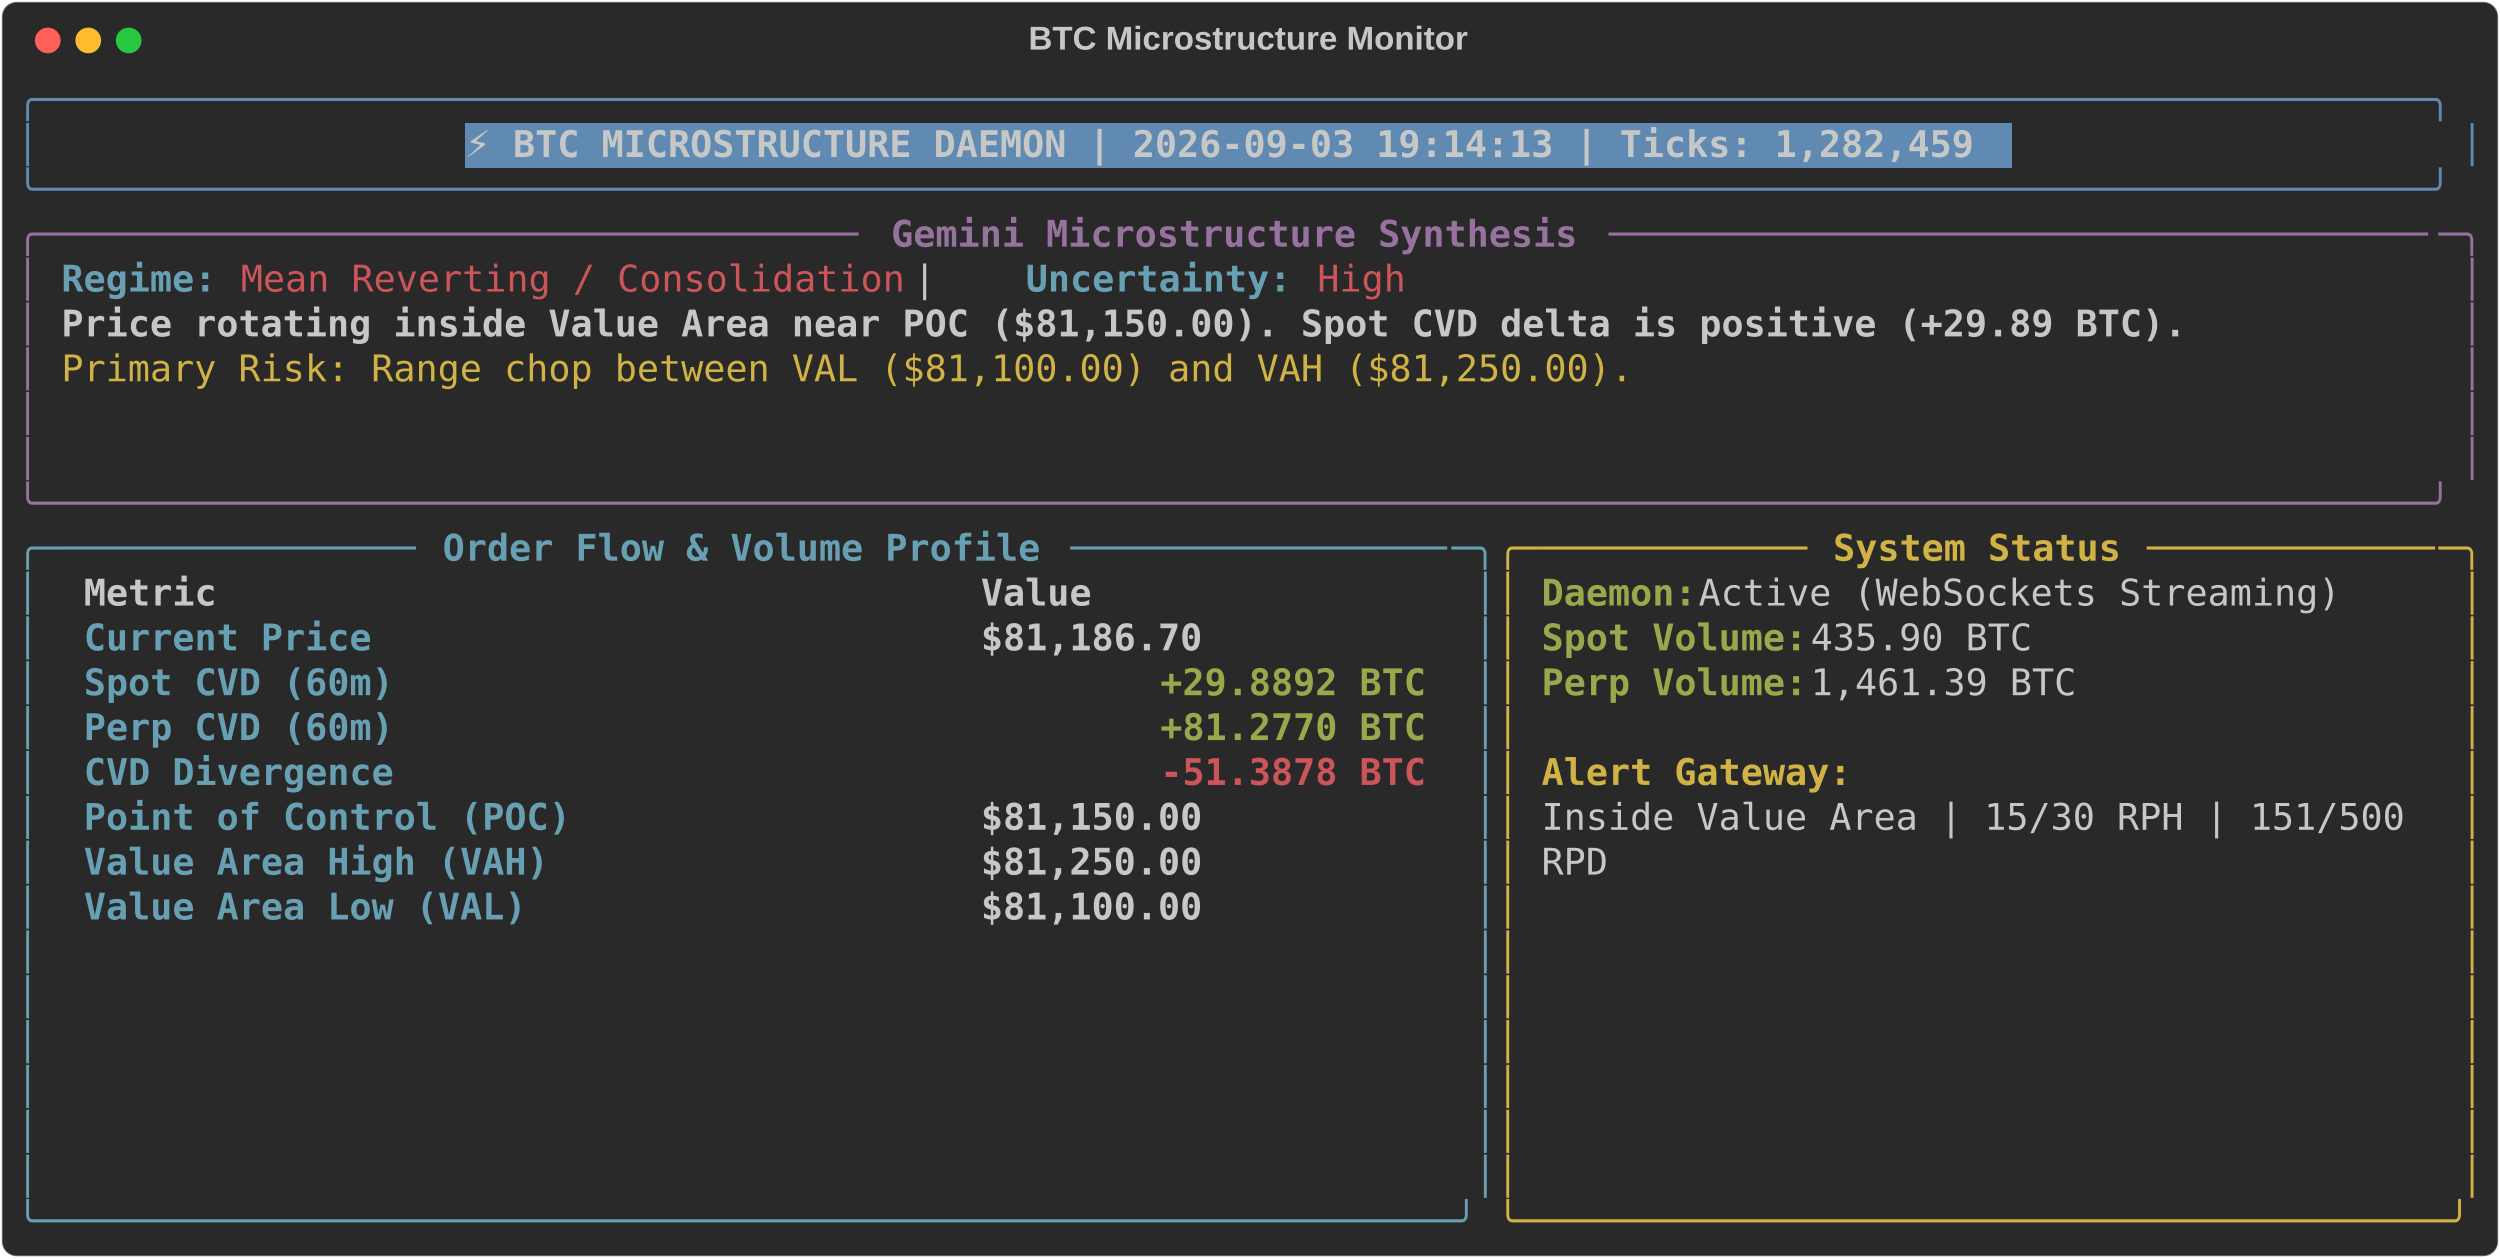
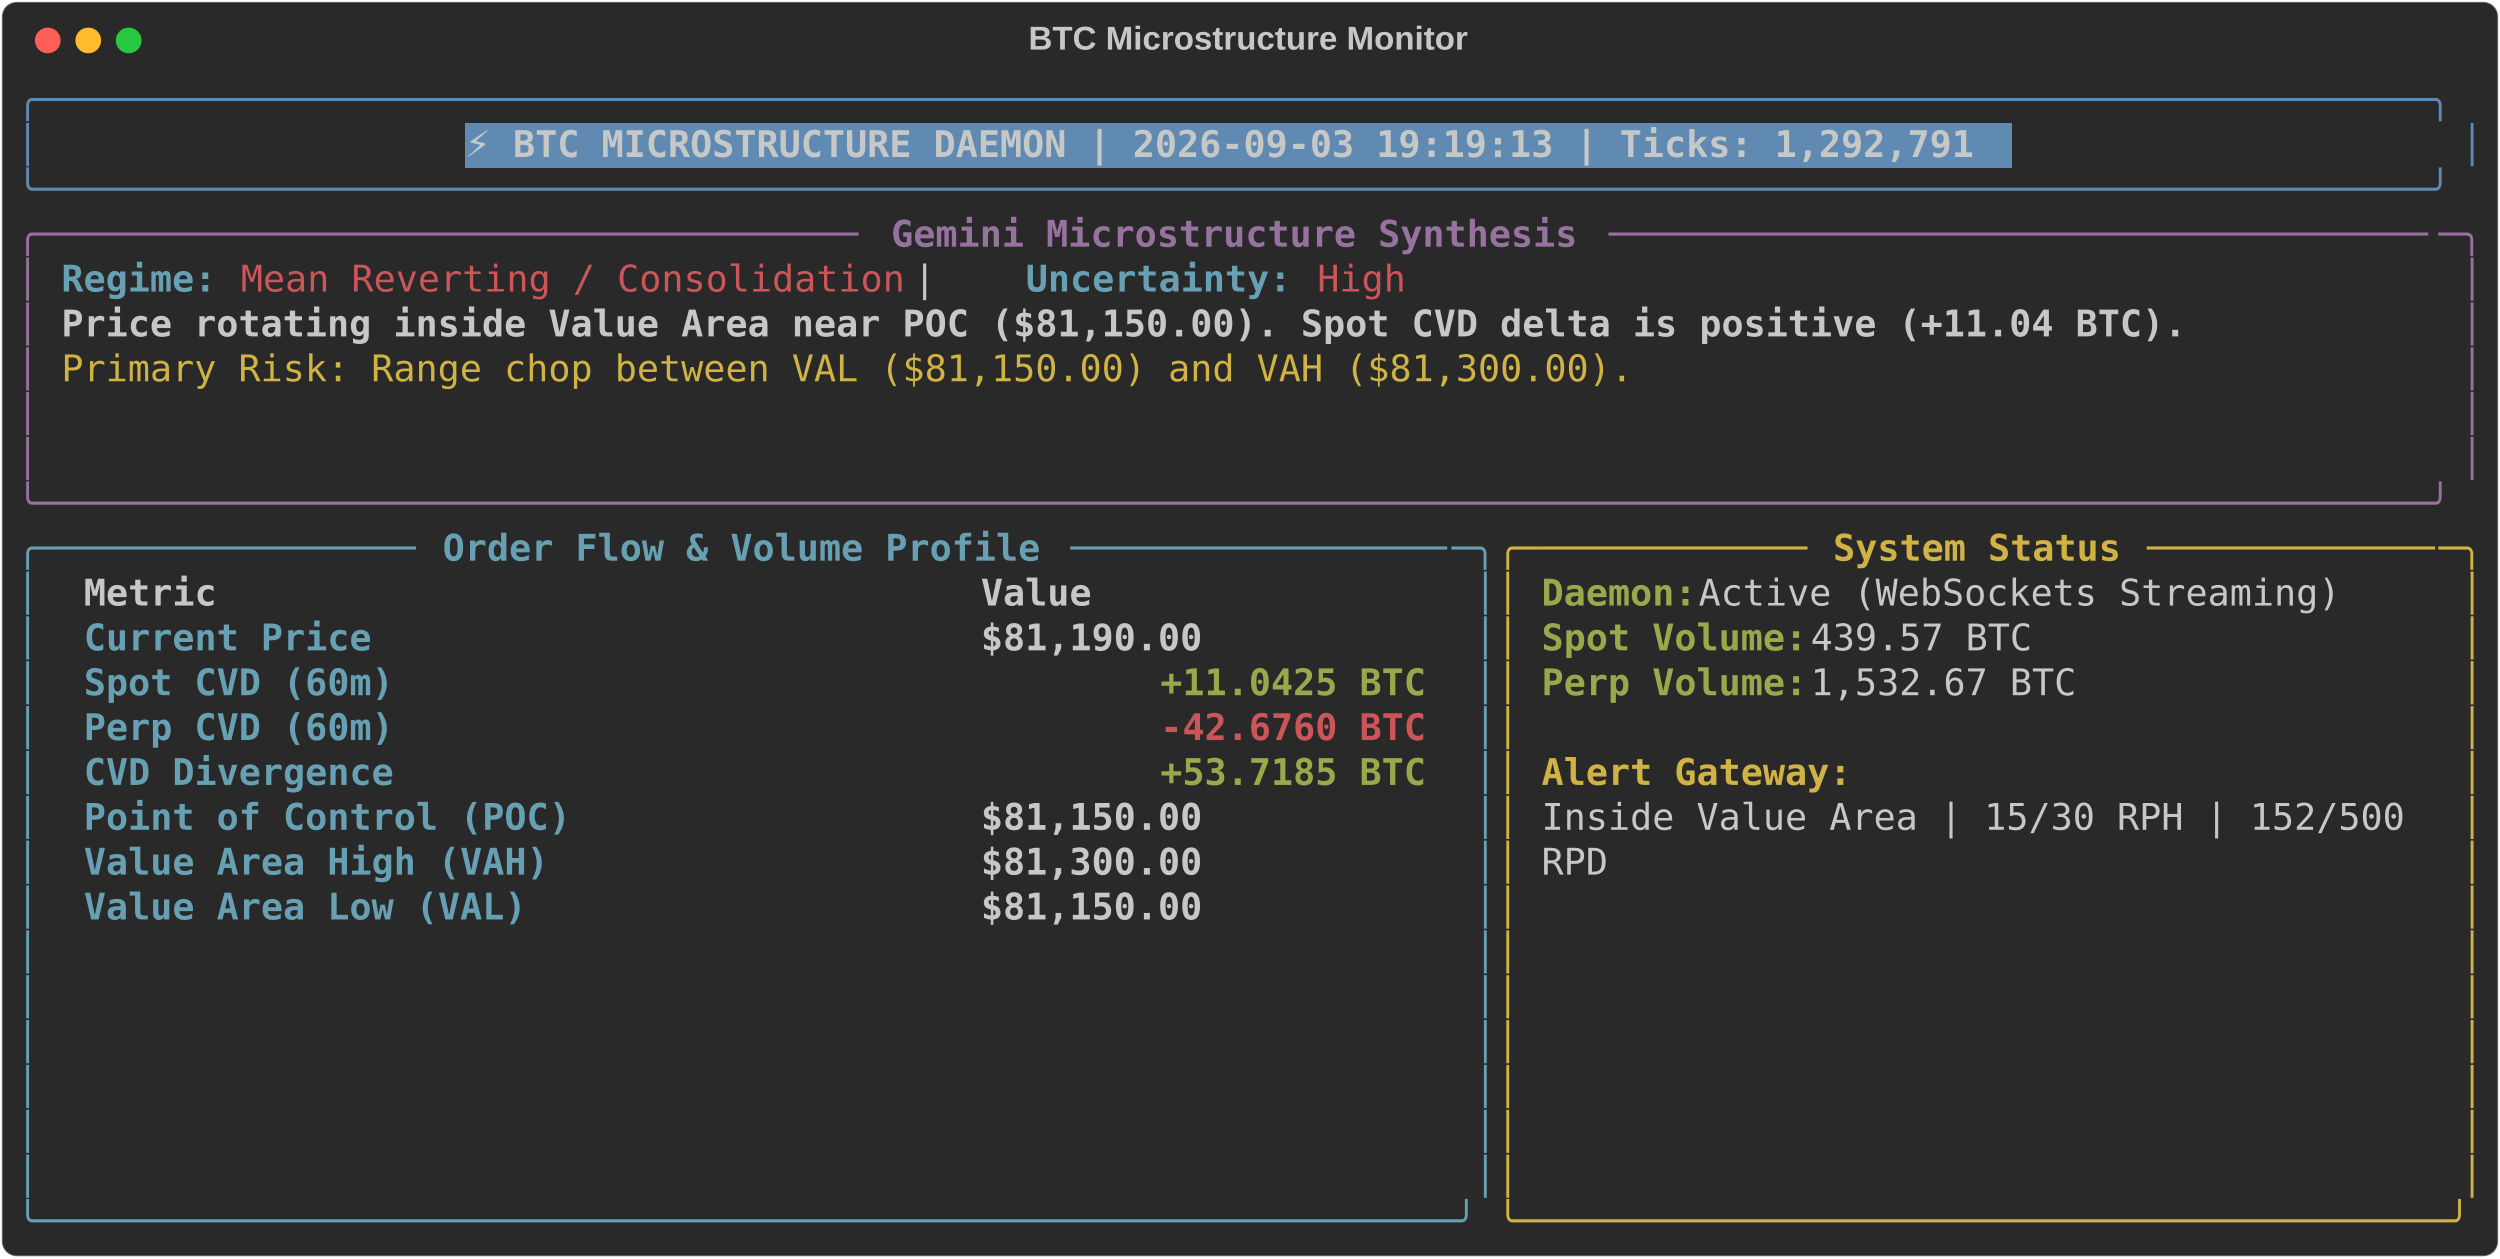
<svg xmlns="http://www.w3.org/2000/svg" class="rich-terminal" viewBox="0 0 1360 684.4">
  <style>

    @font-face {
        font-family: "Fira Code";
        src: local("FiraCode-Regular"),
                url("https://cdnjs.cloudflare.com/ajax/libs/firacode/6.2.0/woff2/FiraCode-Regular.woff2") format("woff2"),
                url("https://cdnjs.cloudflare.com/ajax/libs/firacode/6.2.0/woff/FiraCode-Regular.woff") format("woff");
        font-style: normal;
        font-weight: 400;
    }
    @font-face {
        font-family: "Fira Code";
        src: local("FiraCode-Bold"),
                url("https://cdnjs.cloudflare.com/ajax/libs/firacode/6.2.0/woff2/FiraCode-Bold.woff2") format("woff2"),
                url("https://cdnjs.cloudflare.com/ajax/libs/firacode/6.2.0/woff/FiraCode-Bold.woff") format("woff");
        font-style: bold;
        font-weight: 700;
    }

-     .terminal-2921614872-matrix {
+     .terminal-2616872425-matrix {
        font-family: Fira Code, monospace;
        font-size: 20px;
        line-height: 24.4px;
        font-variant-east-asian: full-width;
    }

-     .terminal-2921614872-title {
+     .terminal-2616872425-title {
        font-size: 18px;
        font-weight: bold;
        font-family: arial;
    }

-     .terminal-2921614872-r1 { fill: #608ab1 }
- .terminal-2921614872-r2 { fill: #c5c8c6 }
- .terminal-2921614872-r3 { fill: #c5c8c6;font-weight: bold }
- .terminal-2921614872-r4 { fill: #98729f }
- .terminal-2921614872-r5 { fill: #98729f;font-weight: bold }
- .terminal-2921614872-r6 { fill: #68a0b3;font-weight: bold }
- .terminal-2921614872-r7 { fill: #cc555a }
- .terminal-2921614872-r8 { fill: #d0b344 }
- .terminal-2921614872-r9 { fill: #68a0b3 }
- .terminal-2921614872-r10 { fill: #d0b344;font-weight: bold }
- .terminal-2921614872-r11 { fill: #98a84b;font-weight: bold }
- .terminal-2921614872-r12 { fill: #cc555a;font-weight: bold }
+     .terminal-2616872425-r1 { fill: #608ab1 }
+ .terminal-2616872425-r2 { fill: #c5c8c6 }
+ .terminal-2616872425-r3 { fill: #c5c8c6;font-weight: bold }
+ .terminal-2616872425-r4 { fill: #98729f }
+ .terminal-2616872425-r5 { fill: #98729f;font-weight: bold }
+ .terminal-2616872425-r6 { fill: #68a0b3;font-weight: bold }
+ .terminal-2616872425-r7 { fill: #cc555a }
+ .terminal-2616872425-r8 { fill: #d0b344 }
+ .terminal-2616872425-r9 { fill: #68a0b3 }
+ .terminal-2616872425-r10 { fill: #d0b344;font-weight: bold }
+ .terminal-2616872425-r11 { fill: #98a84b;font-weight: bold }
+ .terminal-2616872425-r12 { fill: #cc555a;font-weight: bold }
    </style>
  <defs>
-     <clipPath id="terminal-2921614872-clip-terminal">
+     <clipPath id="terminal-2616872425-clip-terminal">
      <rect x="0" y="0" width="1341.0" height="633.4" />
    </clipPath>
-     <clipPath id="terminal-2921614872-line-0">
+     <clipPath id="terminal-2616872425-line-0">
      <rect x="0" y="1.5" width="1342" height="24.65" />
    </clipPath>
-     <clipPath id="terminal-2921614872-line-1">
+     <clipPath id="terminal-2616872425-line-1">
      <rect x="0" y="25.9" width="1342" height="24.65" />
    </clipPath>
-     <clipPath id="terminal-2921614872-line-2">
+     <clipPath id="terminal-2616872425-line-2">
      <rect x="0" y="50.3" width="1342" height="24.65" />
    </clipPath>
-     <clipPath id="terminal-2921614872-line-3">
+     <clipPath id="terminal-2616872425-line-3">
      <rect x="0" y="74.7" width="1342" height="24.65" />
    </clipPath>
-     <clipPath id="terminal-2921614872-line-4">
+     <clipPath id="terminal-2616872425-line-4">
      <rect x="0" y="99.1" width="1342" height="24.65" />
    </clipPath>
-     <clipPath id="terminal-2921614872-line-5">
+     <clipPath id="terminal-2616872425-line-5">
      <rect x="0" y="123.5" width="1342" height="24.65" />
    </clipPath>
-     <clipPath id="terminal-2921614872-line-6">
+     <clipPath id="terminal-2616872425-line-6">
      <rect x="0" y="147.9" width="1342" height="24.65" />
    </clipPath>
-     <clipPath id="terminal-2921614872-line-7">
+     <clipPath id="terminal-2616872425-line-7">
      <rect x="0" y="172.3" width="1342" height="24.65" />
    </clipPath>
-     <clipPath id="terminal-2921614872-line-8">
+     <clipPath id="terminal-2616872425-line-8">
      <rect x="0" y="196.7" width="1342" height="24.65" />
    </clipPath>
-     <clipPath id="terminal-2921614872-line-9">
+     <clipPath id="terminal-2616872425-line-9">
      <rect x="0" y="221.1" width="1342" height="24.65" />
    </clipPath>
-     <clipPath id="terminal-2921614872-line-10">
+     <clipPath id="terminal-2616872425-line-10">
      <rect x="0" y="245.5" width="1342" height="24.65" />
    </clipPath>
-     <clipPath id="terminal-2921614872-line-11">
+     <clipPath id="terminal-2616872425-line-11">
      <rect x="0" y="269.9" width="1342" height="24.65" />
    </clipPath>
-     <clipPath id="terminal-2921614872-line-12">
+     <clipPath id="terminal-2616872425-line-12">
      <rect x="0" y="294.3" width="1342" height="24.65" />
    </clipPath>
-     <clipPath id="terminal-2921614872-line-13">
+     <clipPath id="terminal-2616872425-line-13">
      <rect x="0" y="318.7" width="1342" height="24.65" />
    </clipPath>
-     <clipPath id="terminal-2921614872-line-14">
+     <clipPath id="terminal-2616872425-line-14">
      <rect x="0" y="343.1" width="1342" height="24.65" />
    </clipPath>
-     <clipPath id="terminal-2921614872-line-15">
+     <clipPath id="terminal-2616872425-line-15">
      <rect x="0" y="367.5" width="1342" height="24.65" />
    </clipPath>
-     <clipPath id="terminal-2921614872-line-16">
+     <clipPath id="terminal-2616872425-line-16">
      <rect x="0" y="391.9" width="1342" height="24.65" />
    </clipPath>
-     <clipPath id="terminal-2921614872-line-17">
+     <clipPath id="terminal-2616872425-line-17">
      <rect x="0" y="416.3" width="1342" height="24.65" />
    </clipPath>
-     <clipPath id="terminal-2921614872-line-18">
+     <clipPath id="terminal-2616872425-line-18">
      <rect x="0" y="440.7" width="1342" height="24.65" />
    </clipPath>
-     <clipPath id="terminal-2921614872-line-19">
+     <clipPath id="terminal-2616872425-line-19">
      <rect x="0" y="465.1" width="1342" height="24.65" />
    </clipPath>
-     <clipPath id="terminal-2921614872-line-20">
+     <clipPath id="terminal-2616872425-line-20">
      <rect x="0" y="489.5" width="1342" height="24.65" />
    </clipPath>
-     <clipPath id="terminal-2921614872-line-21">
+     <clipPath id="terminal-2616872425-line-21">
      <rect x="0" y="513.9" width="1342" height="24.65" />
    </clipPath>
-     <clipPath id="terminal-2921614872-line-22">
+     <clipPath id="terminal-2616872425-line-22">
      <rect x="0" y="538.3" width="1342" height="24.65" />
    </clipPath>
-     <clipPath id="terminal-2921614872-line-23">
+     <clipPath id="terminal-2616872425-line-23">
      <rect x="0" y="562.7" width="1342" height="24.65" />
    </clipPath>
-     <clipPath id="terminal-2921614872-line-24">
+     <clipPath id="terminal-2616872425-line-24">
      <rect x="0" y="587.1" width="1342" height="24.65" />
    </clipPath>
  </defs>
  <rect fill="#292929" stroke="rgba(255,255,255,0.35)" stroke-width="1" x="1" y="1" width="1358" height="682.4" rx="8" />
-   <text class="terminal-2921614872-title" fill="#c5c8c6" text-anchor="middle" x="679" y="27">BTC Microstructure Monitor</text>
+   <text class="terminal-2616872425-title" fill="#c5c8c6" text-anchor="middle" x="679" y="27">BTC Microstructure Monitor</text>
  <g transform="translate(26,22)">
    <circle cx="0" cy="0" r="7" fill="#ff5f57" />
    <circle cx="22" cy="0" r="7" fill="#febc2e" />
    <circle cx="44" cy="0" r="7" fill="#28c840" />
  </g>
-   <g transform="translate(9, 41)" clip-path="url(#terminal-2921614872-clip-terminal)">
+   <g transform="translate(9, 41)" clip-path="url(#terminal-2616872425-clip-terminal)">
    <rect fill="#608ab1" x="244" y="25.9" width="841.8" height="24.65" shape-rendering="crispEdges" />
-     <g class="terminal-2921614872-matrix">
-       <text class="terminal-2921614872-r1" x="0" y="20" textLength="1342" clip-path="url(#terminal-2921614872-line-0)">╭────────────────────────────────────────────────────────────────────────────────────────────────────────────╮</text>
-       <text class="terminal-2921614872-r2" x="1342" y="20" textLength="12.2" clip-path="url(#terminal-2921614872-line-0)">
- </text>
-       <text class="terminal-2921614872-r1" x="0" y="44.4" textLength="12.2" clip-path="url(#terminal-2921614872-line-1)">│</text>
-       <text class="terminal-2921614872-r3" x="244" y="44.4" textLength="829.6" clip-path="url(#terminal-2921614872-line-1)">⚡ BTC MICROSTRUCTURE DAEMON | 2026-09-03 19:14:13 | Ticks: 1,282,459</text>
-       <text class="terminal-2921614872-r1" x="1329.8" y="44.4" textLength="12.2" clip-path="url(#terminal-2921614872-line-1)">│</text>
-       <text class="terminal-2921614872-r2" x="1342" y="44.4" textLength="12.2" clip-path="url(#terminal-2921614872-line-1)">
- </text>
-       <text class="terminal-2921614872-r1" x="0" y="68.8" textLength="1342" clip-path="url(#terminal-2921614872-line-2)">╰────────────────────────────────────────────────────────────────────────────────────────────────────────────╯</text>
-       <text class="terminal-2921614872-r2" x="1342" y="68.8" textLength="12.2" clip-path="url(#terminal-2921614872-line-2)">
- </text>
-       <text class="terminal-2921614872-r4" x="0" y="93.2" textLength="24.4" clip-path="url(#terminal-2921614872-line-3)">╭─</text>
-       <text class="terminal-2921614872-r4" x="24.4" y="93.2" textLength="439.2" clip-path="url(#terminal-2921614872-line-3)">────────────────────────────────────</text>
-       <text class="terminal-2921614872-r5" x="475.8" y="93.2" textLength="378.2" clip-path="url(#terminal-2921614872-line-3)">Gemini Microstructure Synthesis</text>
-       <text class="terminal-2921614872-r4" x="866.2" y="93.2" textLength="451.4" clip-path="url(#terminal-2921614872-line-3)">─────────────────────────────────────</text>
-       <text class="terminal-2921614872-r4" x="1317.6" y="93.2" textLength="24.4" clip-path="url(#terminal-2921614872-line-3)">─╮</text>
-       <text class="terminal-2921614872-r2" x="1342" y="93.2" textLength="12.2" clip-path="url(#terminal-2921614872-line-3)">
- </text>
-       <text class="terminal-2921614872-r4" x="0" y="117.6" textLength="12.2" clip-path="url(#terminal-2921614872-line-4)">│</text>
-       <text class="terminal-2921614872-r6" x="24.4" y="117.6" textLength="85.4" clip-path="url(#terminal-2921614872-line-4)">Regime:</text>
-       <text class="terminal-2921614872-r7" x="122" y="117.6" textLength="366" clip-path="url(#terminal-2921614872-line-4)">Mean Reverting / Consolidation</text>
-       <text class="terminal-2921614872-r2" x="488" y="117.6" textLength="61" clip-path="url(#terminal-2921614872-line-4)">  |  </text>
-       <text class="terminal-2921614872-r6" x="549" y="117.6" textLength="146.4" clip-path="url(#terminal-2921614872-line-4)">Uncertainty:</text>
-       <text class="terminal-2921614872-r7" x="707.6" y="117.6" textLength="48.8" clip-path="url(#terminal-2921614872-line-4)">High</text>
-       <text class="terminal-2921614872-r4" x="1329.8" y="117.6" textLength="12.2" clip-path="url(#terminal-2921614872-line-4)">│</text>
-       <text class="terminal-2921614872-r2" x="1342" y="117.6" textLength="12.2" clip-path="url(#terminal-2921614872-line-4)">
- </text>
-       <text class="terminal-2921614872-r4" x="0" y="142" textLength="12.2" clip-path="url(#terminal-2921614872-line-5)">│</text>
-       <text class="terminal-2921614872-r3" x="24.4" y="142" textLength="1171.2" clip-path="url(#terminal-2921614872-line-5)">Price rotating inside Value Area near POC ($81,150.00). Spot CVD delta is positive (+29.89 BTC).</text>
-       <text class="terminal-2921614872-r4" x="1329.8" y="142" textLength="12.2" clip-path="url(#terminal-2921614872-line-5)">│</text>
-       <text class="terminal-2921614872-r2" x="1342" y="142" textLength="12.2" clip-path="url(#terminal-2921614872-line-5)">
- </text>
-       <text class="terminal-2921614872-r4" x="0" y="166.4" textLength="12.2" clip-path="url(#terminal-2921614872-line-6)">│</text>
-       <text class="terminal-2921614872-r8" x="24.4" y="166.4" textLength="866.2" clip-path="url(#terminal-2921614872-line-6)">Primary Risk: Range chop between VAL ($81,100.00) and VAH ($81,250.00).</text>
-       <text class="terminal-2921614872-r4" x="1329.8" y="166.4" textLength="12.2" clip-path="url(#terminal-2921614872-line-6)">│</text>
-       <text class="terminal-2921614872-r2" x="1342" y="166.4" textLength="12.2" clip-path="url(#terminal-2921614872-line-6)">
- </text>
-       <text class="terminal-2921614872-r4" x="0" y="190.8" textLength="12.2" clip-path="url(#terminal-2921614872-line-7)">│</text>
-       <text class="terminal-2921614872-r4" x="1329.8" y="190.8" textLength="12.2" clip-path="url(#terminal-2921614872-line-7)">│</text>
-       <text class="terminal-2921614872-r2" x="1342" y="190.8" textLength="12.2" clip-path="url(#terminal-2921614872-line-7)">
- </text>
-       <text class="terminal-2921614872-r4" x="0" y="215.2" textLength="12.2" clip-path="url(#terminal-2921614872-line-8)">│</text>
-       <text class="terminal-2921614872-r4" x="1329.8" y="215.2" textLength="12.2" clip-path="url(#terminal-2921614872-line-8)">│</text>
-       <text class="terminal-2921614872-r2" x="1342" y="215.2" textLength="12.2" clip-path="url(#terminal-2921614872-line-8)">
- </text>
-       <text class="terminal-2921614872-r4" x="0" y="239.6" textLength="1342" clip-path="url(#terminal-2921614872-line-9)">╰────────────────────────────────────────────────────────────────────────────────────────────────────────────╯</text>
-       <text class="terminal-2921614872-r2" x="1342" y="239.6" textLength="12.2" clip-path="url(#terminal-2921614872-line-9)">
- </text>
-       <text class="terminal-2921614872-r9" x="0" y="264" textLength="24.4" clip-path="url(#terminal-2921614872-line-10)">╭─</text>
-       <text class="terminal-2921614872-r9" x="24.4" y="264" textLength="195.2" clip-path="url(#terminal-2921614872-line-10)">────────────────</text>
-       <text class="terminal-2921614872-r6" x="231.8" y="264" textLength="329.4" clip-path="url(#terminal-2921614872-line-10)">Order Flow &amp; Volume Profile</text>
-       <text class="terminal-2921614872-r9" x="573.4" y="264" textLength="207.4" clip-path="url(#terminal-2921614872-line-10)">─────────────────</text>
-       <text class="terminal-2921614872-r9" x="780.8" y="264" textLength="24.4" clip-path="url(#terminal-2921614872-line-10)">─╮</text>
-       <text class="terminal-2921614872-r8" x="805.2" y="264" textLength="24.4" clip-path="url(#terminal-2921614872-line-10)">╭─</text>
-       <text class="terminal-2921614872-r8" x="829.6" y="264" textLength="146.4" clip-path="url(#terminal-2921614872-line-10)">────────────</text>
-       <text class="terminal-2921614872-r10" x="988.2" y="264" textLength="158.6" clip-path="url(#terminal-2921614872-line-10)">System Status</text>
-       <text class="terminal-2921614872-r8" x="1159" y="264" textLength="158.6" clip-path="url(#terminal-2921614872-line-10)">─────────────</text>
-       <text class="terminal-2921614872-r8" x="1317.6" y="264" textLength="24.4" clip-path="url(#terminal-2921614872-line-10)">─╮</text>
-       <text class="terminal-2921614872-r2" x="1342" y="264" textLength="12.2" clip-path="url(#terminal-2921614872-line-10)">
- </text>
-       <text class="terminal-2921614872-r9" x="0" y="288.4" textLength="12.2" clip-path="url(#terminal-2921614872-line-11)">│</text>
-       <text class="terminal-2921614872-r3" x="36.6" y="288.4" textLength="463.6" clip-path="url(#terminal-2921614872-line-11)">Metric                                </text>
-       <text class="terminal-2921614872-r3" x="524.6" y="288.4" textLength="244" clip-path="url(#terminal-2921614872-line-11)">               Value</text>
-       <text class="terminal-2921614872-r9" x="793" y="288.4" textLength="12.2" clip-path="url(#terminal-2921614872-line-11)">│</text>
-       <text class="terminal-2921614872-r8" x="805.2" y="288.4" textLength="12.2" clip-path="url(#terminal-2921614872-line-11)">│</text>
-       <text class="terminal-2921614872-r11" x="829.6" y="288.4" textLength="85.4" clip-path="url(#terminal-2921614872-line-11)">Daemon:</text>
-       <text class="terminal-2921614872-r2" x="915" y="288.4" textLength="366" clip-path="url(#terminal-2921614872-line-11)"> Active (WebSockets Streaming)</text>
-       <text class="terminal-2921614872-r8" x="1329.8" y="288.4" textLength="12.2" clip-path="url(#terminal-2921614872-line-11)">│</text>
-       <text class="terminal-2921614872-r2" x="1342" y="288.4" textLength="12.2" clip-path="url(#terminal-2921614872-line-11)">
- </text>
-       <text class="terminal-2921614872-r9" x="0" y="312.8" textLength="12.2" clip-path="url(#terminal-2921614872-line-12)">│</text>
-       <text class="terminal-2921614872-r6" x="36.6" y="312.8" textLength="463.6" clip-path="url(#terminal-2921614872-line-12)">Current Price                         </text>
-       <text class="terminal-2921614872-r3" x="524.6" y="312.8" textLength="244" clip-path="url(#terminal-2921614872-line-12)">          $81,186.70</text>
-       <text class="terminal-2921614872-r9" x="793" y="312.8" textLength="12.2" clip-path="url(#terminal-2921614872-line-12)">│</text>
-       <text class="terminal-2921614872-r8" x="805.2" y="312.8" textLength="12.2" clip-path="url(#terminal-2921614872-line-12)">│</text>
-       <text class="terminal-2921614872-r11" x="829.6" y="312.8" textLength="146.4" clip-path="url(#terminal-2921614872-line-12)">Spot Volume:</text>
-       <text class="terminal-2921614872-r2" x="976" y="312.8" textLength="134.2" clip-path="url(#terminal-2921614872-line-12)"> 435.90 BTC</text>
-       <text class="terminal-2921614872-r8" x="1329.8" y="312.8" textLength="12.2" clip-path="url(#terminal-2921614872-line-12)">│</text>
-       <text class="terminal-2921614872-r2" x="1342" y="312.8" textLength="12.2" clip-path="url(#terminal-2921614872-line-12)">
- </text>
-       <text class="terminal-2921614872-r9" x="0" y="337.2" textLength="12.2" clip-path="url(#terminal-2921614872-line-13)">│</text>
-       <text class="terminal-2921614872-r6" x="36.6" y="337.2" textLength="463.6" clip-path="url(#terminal-2921614872-line-13)">Spot CVD (60m)                        </text>
-       <text class="terminal-2921614872-r11" x="622.2" y="337.2" textLength="146.4" clip-path="url(#terminal-2921614872-line-13)">+29.8892 BTC</text>
-       <text class="terminal-2921614872-r9" x="793" y="337.2" textLength="12.2" clip-path="url(#terminal-2921614872-line-13)">│</text>
-       <text class="terminal-2921614872-r8" x="805.2" y="337.2" textLength="12.2" clip-path="url(#terminal-2921614872-line-13)">│</text>
-       <text class="terminal-2921614872-r11" x="829.6" y="337.2" textLength="146.4" clip-path="url(#terminal-2921614872-line-13)">Perp Volume:</text>
-       <text class="terminal-2921614872-r2" x="976" y="337.2" textLength="158.6" clip-path="url(#terminal-2921614872-line-13)"> 1,461.39 BTC</text>
-       <text class="terminal-2921614872-r8" x="1329.8" y="337.2" textLength="12.2" clip-path="url(#terminal-2921614872-line-13)">│</text>
-       <text class="terminal-2921614872-r2" x="1342" y="337.2" textLength="12.2" clip-path="url(#terminal-2921614872-line-13)">
- </text>
-       <text class="terminal-2921614872-r9" x="0" y="361.6" textLength="12.2" clip-path="url(#terminal-2921614872-line-14)">│</text>
-       <text class="terminal-2921614872-r6" x="36.6" y="361.6" textLength="463.6" clip-path="url(#terminal-2921614872-line-14)">Perp CVD (60m)                        </text>
-       <text class="terminal-2921614872-r11" x="622.2" y="361.6" textLength="146.4" clip-path="url(#terminal-2921614872-line-14)">+81.2770 BTC</text>
-       <text class="terminal-2921614872-r9" x="793" y="361.6" textLength="12.2" clip-path="url(#terminal-2921614872-line-14)">│</text>
-       <text class="terminal-2921614872-r8" x="805.2" y="361.6" textLength="12.2" clip-path="url(#terminal-2921614872-line-14)">│</text>
-       <text class="terminal-2921614872-r8" x="1329.8" y="361.6" textLength="12.2" clip-path="url(#terminal-2921614872-line-14)">│</text>
-       <text class="terminal-2921614872-r2" x="1342" y="361.6" textLength="12.2" clip-path="url(#terminal-2921614872-line-14)">
- </text>
-       <text class="terminal-2921614872-r9" x="0" y="386" textLength="12.2" clip-path="url(#terminal-2921614872-line-15)">│</text>
-       <text class="terminal-2921614872-r6" x="36.6" y="386" textLength="463.6" clip-path="url(#terminal-2921614872-line-15)">CVD Divergence                        </text>
-       <text class="terminal-2921614872-r12" x="622.2" y="386" textLength="146.4" clip-path="url(#terminal-2921614872-line-15)">-51.3878 BTC</text>
-       <text class="terminal-2921614872-r9" x="793" y="386" textLength="12.2" clip-path="url(#terminal-2921614872-line-15)">│</text>
-       <text class="terminal-2921614872-r8" x="805.2" y="386" textLength="12.2" clip-path="url(#terminal-2921614872-line-15)">│</text>
-       <text class="terminal-2921614872-r10" x="829.6" y="386" textLength="170.8" clip-path="url(#terminal-2921614872-line-15)">Alert Gateway:</text>
-       <text class="terminal-2921614872-r8" x="1329.8" y="386" textLength="12.2" clip-path="url(#terminal-2921614872-line-15)">│</text>
-       <text class="terminal-2921614872-r2" x="1342" y="386" textLength="12.2" clip-path="url(#terminal-2921614872-line-15)">
- </text>
-       <text class="terminal-2921614872-r9" x="0" y="410.4" textLength="12.2" clip-path="url(#terminal-2921614872-line-16)">│</text>
-       <text class="terminal-2921614872-r6" x="36.6" y="410.4" textLength="463.6" clip-path="url(#terminal-2921614872-line-16)">Point of Control (POC)                </text>
-       <text class="terminal-2921614872-r3" x="524.6" y="410.4" textLength="244" clip-path="url(#terminal-2921614872-line-16)">          $81,150.00</text>
-       <text class="terminal-2921614872-r9" x="793" y="410.4" textLength="12.2" clip-path="url(#terminal-2921614872-line-16)">│</text>
-       <text class="terminal-2921614872-r8" x="805.2" y="410.4" textLength="12.2" clip-path="url(#terminal-2921614872-line-16)">│</text>
-       <text class="terminal-2921614872-r2" x="829.6" y="410.4" textLength="488" clip-path="url(#terminal-2921614872-line-16)">Inside Value Area | 15/30 RPH | 151/500 </text>
-       <text class="terminal-2921614872-r8" x="1329.8" y="410.4" textLength="12.2" clip-path="url(#terminal-2921614872-line-16)">│</text>
-       <text class="terminal-2921614872-r2" x="1342" y="410.4" textLength="12.2" clip-path="url(#terminal-2921614872-line-16)">
- </text>
-       <text class="terminal-2921614872-r9" x="0" y="434.8" textLength="12.2" clip-path="url(#terminal-2921614872-line-17)">│</text>
-       <text class="terminal-2921614872-r6" x="36.6" y="434.8" textLength="463.6" clip-path="url(#terminal-2921614872-line-17)">Value Area High (VAH)                 </text>
-       <text class="terminal-2921614872-r3" x="524.6" y="434.8" textLength="244" clip-path="url(#terminal-2921614872-line-17)">          $81,250.00</text>
-       <text class="terminal-2921614872-r9" x="793" y="434.8" textLength="12.2" clip-path="url(#terminal-2921614872-line-17)">│</text>
-       <text class="terminal-2921614872-r8" x="805.2" y="434.8" textLength="12.2" clip-path="url(#terminal-2921614872-line-17)">│</text>
-       <text class="terminal-2921614872-r2" x="829.6" y="434.8" textLength="36.6" clip-path="url(#terminal-2921614872-line-17)">RPD</text>
-       <text class="terminal-2921614872-r8" x="1329.8" y="434.8" textLength="12.2" clip-path="url(#terminal-2921614872-line-17)">│</text>
-       <text class="terminal-2921614872-r2" x="1342" y="434.8" textLength="12.2" clip-path="url(#terminal-2921614872-line-17)">
- </text>
-       <text class="terminal-2921614872-r9" x="0" y="459.2" textLength="12.2" clip-path="url(#terminal-2921614872-line-18)">│</text>
-       <text class="terminal-2921614872-r6" x="36.6" y="459.2" textLength="463.6" clip-path="url(#terminal-2921614872-line-18)">Value Area Low (VAL)                  </text>
-       <text class="terminal-2921614872-r3" x="524.6" y="459.2" textLength="244" clip-path="url(#terminal-2921614872-line-18)">          $81,100.00</text>
-       <text class="terminal-2921614872-r9" x="793" y="459.2" textLength="12.2" clip-path="url(#terminal-2921614872-line-18)">│</text>
-       <text class="terminal-2921614872-r8" x="805.2" y="459.2" textLength="12.2" clip-path="url(#terminal-2921614872-line-18)">│</text>
-       <text class="terminal-2921614872-r8" x="1329.8" y="459.2" textLength="12.2" clip-path="url(#terminal-2921614872-line-18)">│</text>
-       <text class="terminal-2921614872-r2" x="1342" y="459.2" textLength="12.2" clip-path="url(#terminal-2921614872-line-18)">
- </text>
-       <text class="terminal-2921614872-r9" x="0" y="483.6" textLength="12.2" clip-path="url(#terminal-2921614872-line-19)">│</text>
-       <text class="terminal-2921614872-r9" x="793" y="483.6" textLength="12.2" clip-path="url(#terminal-2921614872-line-19)">│</text>
-       <text class="terminal-2921614872-r8" x="805.2" y="483.6" textLength="12.2" clip-path="url(#terminal-2921614872-line-19)">│</text>
-       <text class="terminal-2921614872-r8" x="1329.8" y="483.6" textLength="12.2" clip-path="url(#terminal-2921614872-line-19)">│</text>
-       <text class="terminal-2921614872-r2" x="1342" y="483.6" textLength="12.2" clip-path="url(#terminal-2921614872-line-19)">
- </text>
-       <text class="terminal-2921614872-r9" x="0" y="508" textLength="12.2" clip-path="url(#terminal-2921614872-line-20)">│</text>
-       <text class="terminal-2921614872-r9" x="793" y="508" textLength="12.2" clip-path="url(#terminal-2921614872-line-20)">│</text>
-       <text class="terminal-2921614872-r8" x="805.2" y="508" textLength="12.2" clip-path="url(#terminal-2921614872-line-20)">│</text>
-       <text class="terminal-2921614872-r8" x="1329.8" y="508" textLength="12.2" clip-path="url(#terminal-2921614872-line-20)">│</text>
-       <text class="terminal-2921614872-r2" x="1342" y="508" textLength="12.2" clip-path="url(#terminal-2921614872-line-20)">
- </text>
-       <text class="terminal-2921614872-r9" x="0" y="532.4" textLength="12.2" clip-path="url(#terminal-2921614872-line-21)">│</text>
-       <text class="terminal-2921614872-r9" x="793" y="532.4" textLength="12.2" clip-path="url(#terminal-2921614872-line-21)">│</text>
-       <text class="terminal-2921614872-r8" x="805.2" y="532.4" textLength="12.2" clip-path="url(#terminal-2921614872-line-21)">│</text>
-       <text class="terminal-2921614872-r8" x="1329.8" y="532.4" textLength="12.2" clip-path="url(#terminal-2921614872-line-21)">│</text>
-       <text class="terminal-2921614872-r2" x="1342" y="532.4" textLength="12.2" clip-path="url(#terminal-2921614872-line-21)">
- </text>
-       <text class="terminal-2921614872-r9" x="0" y="556.8" textLength="12.2" clip-path="url(#terminal-2921614872-line-22)">│</text>
-       <text class="terminal-2921614872-r9" x="793" y="556.8" textLength="12.2" clip-path="url(#terminal-2921614872-line-22)">│</text>
-       <text class="terminal-2921614872-r8" x="805.2" y="556.8" textLength="12.2" clip-path="url(#terminal-2921614872-line-22)">│</text>
-       <text class="terminal-2921614872-r8" x="1329.8" y="556.8" textLength="12.2" clip-path="url(#terminal-2921614872-line-22)">│</text>
-       <text class="terminal-2921614872-r2" x="1342" y="556.8" textLength="12.2" clip-path="url(#terminal-2921614872-line-22)">
- </text>
-       <text class="terminal-2921614872-r9" x="0" y="581.2" textLength="12.2" clip-path="url(#terminal-2921614872-line-23)">│</text>
-       <text class="terminal-2921614872-r9" x="793" y="581.2" textLength="12.2" clip-path="url(#terminal-2921614872-line-23)">│</text>
-       <text class="terminal-2921614872-r8" x="805.2" y="581.2" textLength="12.2" clip-path="url(#terminal-2921614872-line-23)">│</text>
-       <text class="terminal-2921614872-r8" x="1329.8" y="581.2" textLength="12.2" clip-path="url(#terminal-2921614872-line-23)">│</text>
-       <text class="terminal-2921614872-r2" x="1342" y="581.2" textLength="12.2" clip-path="url(#terminal-2921614872-line-23)">
- </text>
-       <text class="terminal-2921614872-r9" x="0" y="605.6" textLength="12.2" clip-path="url(#terminal-2921614872-line-24)">│</text>
-       <text class="terminal-2921614872-r9" x="793" y="605.6" textLength="12.2" clip-path="url(#terminal-2921614872-line-24)">│</text>
-       <text class="terminal-2921614872-r8" x="805.2" y="605.6" textLength="12.2" clip-path="url(#terminal-2921614872-line-24)">│</text>
-       <text class="terminal-2921614872-r8" x="1329.8" y="605.6" textLength="12.2" clip-path="url(#terminal-2921614872-line-24)">│</text>
-       <text class="terminal-2921614872-r2" x="1342" y="605.6" textLength="12.2" clip-path="url(#terminal-2921614872-line-24)">
- </text>
-       <text class="terminal-2921614872-r9" x="0" y="630" textLength="805.2" clip-path="url(#terminal-2921614872-line-25)">╰────────────────────────────────────────────────────────────────╯</text>
-       <text class="terminal-2921614872-r8" x="805.2" y="630" textLength="536.8" clip-path="url(#terminal-2921614872-line-25)">╰──────────────────────────────────────────╯</text>
-       <text class="terminal-2921614872-r2" x="1342" y="630" textLength="12.2" clip-path="url(#terminal-2921614872-line-25)">
+     <g class="terminal-2616872425-matrix">
+       <text class="terminal-2616872425-r1" x="0" y="20" textLength="1342" clip-path="url(#terminal-2616872425-line-0)">╭────────────────────────────────────────────────────────────────────────────────────────────────────────────╮</text>
+       <text class="terminal-2616872425-r2" x="1342" y="20" textLength="12.2" clip-path="url(#terminal-2616872425-line-0)">
+ </text>
+       <text class="terminal-2616872425-r1" x="0" y="44.4" textLength="12.2" clip-path="url(#terminal-2616872425-line-1)">│</text>
+       <text class="terminal-2616872425-r3" x="244" y="44.4" textLength="829.6" clip-path="url(#terminal-2616872425-line-1)">⚡ BTC MICROSTRUCTURE DAEMON | 2026-09-03 19:19:13 | Ticks: 1,292,791</text>
+       <text class="terminal-2616872425-r1" x="1329.8" y="44.4" textLength="12.2" clip-path="url(#terminal-2616872425-line-1)">│</text>
+       <text class="terminal-2616872425-r2" x="1342" y="44.4" textLength="12.2" clip-path="url(#terminal-2616872425-line-1)">
+ </text>
+       <text class="terminal-2616872425-r1" x="0" y="68.8" textLength="1342" clip-path="url(#terminal-2616872425-line-2)">╰────────────────────────────────────────────────────────────────────────────────────────────────────────────╯</text>
+       <text class="terminal-2616872425-r2" x="1342" y="68.8" textLength="12.2" clip-path="url(#terminal-2616872425-line-2)">
+ </text>
+       <text class="terminal-2616872425-r4" x="0" y="93.2" textLength="24.4" clip-path="url(#terminal-2616872425-line-3)">╭─</text>
+       <text class="terminal-2616872425-r4" x="24.4" y="93.2" textLength="439.2" clip-path="url(#terminal-2616872425-line-3)">────────────────────────────────────</text>
+       <text class="terminal-2616872425-r5" x="475.8" y="93.2" textLength="378.2" clip-path="url(#terminal-2616872425-line-3)">Gemini Microstructure Synthesis</text>
+       <text class="terminal-2616872425-r4" x="866.2" y="93.2" textLength="451.4" clip-path="url(#terminal-2616872425-line-3)">─────────────────────────────────────</text>
+       <text class="terminal-2616872425-r4" x="1317.6" y="93.2" textLength="24.4" clip-path="url(#terminal-2616872425-line-3)">─╮</text>
+       <text class="terminal-2616872425-r2" x="1342" y="93.2" textLength="12.2" clip-path="url(#terminal-2616872425-line-3)">
+ </text>
+       <text class="terminal-2616872425-r4" x="0" y="117.6" textLength="12.2" clip-path="url(#terminal-2616872425-line-4)">│</text>
+       <text class="terminal-2616872425-r6" x="24.4" y="117.6" textLength="85.4" clip-path="url(#terminal-2616872425-line-4)">Regime:</text>
+       <text class="terminal-2616872425-r7" x="122" y="117.6" textLength="366" clip-path="url(#terminal-2616872425-line-4)">Mean Reverting / Consolidation</text>
+       <text class="terminal-2616872425-r2" x="488" y="117.6" textLength="61" clip-path="url(#terminal-2616872425-line-4)">  |  </text>
+       <text class="terminal-2616872425-r6" x="549" y="117.6" textLength="146.4" clip-path="url(#terminal-2616872425-line-4)">Uncertainty:</text>
+       <text class="terminal-2616872425-r7" x="707.6" y="117.6" textLength="48.8" clip-path="url(#terminal-2616872425-line-4)">High</text>
+       <text class="terminal-2616872425-r4" x="1329.8" y="117.6" textLength="12.2" clip-path="url(#terminal-2616872425-line-4)">│</text>
+       <text class="terminal-2616872425-r2" x="1342" y="117.6" textLength="12.2" clip-path="url(#terminal-2616872425-line-4)">
+ </text>
+       <text class="terminal-2616872425-r4" x="0" y="142" textLength="12.2" clip-path="url(#terminal-2616872425-line-5)">│</text>
+       <text class="terminal-2616872425-r3" x="24.4" y="142" textLength="1171.2" clip-path="url(#terminal-2616872425-line-5)">Price rotating inside Value Area near POC ($81,150.00). Spot CVD delta is positive (+11.04 BTC).</text>
+       <text class="terminal-2616872425-r4" x="1329.8" y="142" textLength="12.2" clip-path="url(#terminal-2616872425-line-5)">│</text>
+       <text class="terminal-2616872425-r2" x="1342" y="142" textLength="12.2" clip-path="url(#terminal-2616872425-line-5)">
+ </text>
+       <text class="terminal-2616872425-r4" x="0" y="166.4" textLength="12.2" clip-path="url(#terminal-2616872425-line-6)">│</text>
+       <text class="terminal-2616872425-r8" x="24.4" y="166.4" textLength="866.2" clip-path="url(#terminal-2616872425-line-6)">Primary Risk: Range chop between VAL ($81,150.00) and VAH ($81,300.00).</text>
+       <text class="terminal-2616872425-r4" x="1329.8" y="166.4" textLength="12.2" clip-path="url(#terminal-2616872425-line-6)">│</text>
+       <text class="terminal-2616872425-r2" x="1342" y="166.4" textLength="12.2" clip-path="url(#terminal-2616872425-line-6)">
+ </text>
+       <text class="terminal-2616872425-r4" x="0" y="190.8" textLength="12.2" clip-path="url(#terminal-2616872425-line-7)">│</text>
+       <text class="terminal-2616872425-r4" x="1329.8" y="190.8" textLength="12.2" clip-path="url(#terminal-2616872425-line-7)">│</text>
+       <text class="terminal-2616872425-r2" x="1342" y="190.8" textLength="12.2" clip-path="url(#terminal-2616872425-line-7)">
+ </text>
+       <text class="terminal-2616872425-r4" x="0" y="215.2" textLength="12.2" clip-path="url(#terminal-2616872425-line-8)">│</text>
+       <text class="terminal-2616872425-r4" x="1329.8" y="215.2" textLength="12.2" clip-path="url(#terminal-2616872425-line-8)">│</text>
+       <text class="terminal-2616872425-r2" x="1342" y="215.2" textLength="12.2" clip-path="url(#terminal-2616872425-line-8)">
+ </text>
+       <text class="terminal-2616872425-r4" x="0" y="239.6" textLength="1342" clip-path="url(#terminal-2616872425-line-9)">╰────────────────────────────────────────────────────────────────────────────────────────────────────────────╯</text>
+       <text class="terminal-2616872425-r2" x="1342" y="239.6" textLength="12.2" clip-path="url(#terminal-2616872425-line-9)">
+ </text>
+       <text class="terminal-2616872425-r9" x="0" y="264" textLength="24.4" clip-path="url(#terminal-2616872425-line-10)">╭─</text>
+       <text class="terminal-2616872425-r9" x="24.4" y="264" textLength="195.2" clip-path="url(#terminal-2616872425-line-10)">────────────────</text>
+       <text class="terminal-2616872425-r6" x="231.8" y="264" textLength="329.4" clip-path="url(#terminal-2616872425-line-10)">Order Flow &amp; Volume Profile</text>
+       <text class="terminal-2616872425-r9" x="573.4" y="264" textLength="207.4" clip-path="url(#terminal-2616872425-line-10)">─────────────────</text>
+       <text class="terminal-2616872425-r9" x="780.8" y="264" textLength="24.4" clip-path="url(#terminal-2616872425-line-10)">─╮</text>
+       <text class="terminal-2616872425-r8" x="805.2" y="264" textLength="24.4" clip-path="url(#terminal-2616872425-line-10)">╭─</text>
+       <text class="terminal-2616872425-r8" x="829.6" y="264" textLength="146.4" clip-path="url(#terminal-2616872425-line-10)">────────────</text>
+       <text class="terminal-2616872425-r10" x="988.2" y="264" textLength="158.6" clip-path="url(#terminal-2616872425-line-10)">System Status</text>
+       <text class="terminal-2616872425-r8" x="1159" y="264" textLength="158.6" clip-path="url(#terminal-2616872425-line-10)">─────────────</text>
+       <text class="terminal-2616872425-r8" x="1317.6" y="264" textLength="24.4" clip-path="url(#terminal-2616872425-line-10)">─╮</text>
+       <text class="terminal-2616872425-r2" x="1342" y="264" textLength="12.2" clip-path="url(#terminal-2616872425-line-10)">
+ </text>
+       <text class="terminal-2616872425-r9" x="0" y="288.4" textLength="12.2" clip-path="url(#terminal-2616872425-line-11)">│</text>
+       <text class="terminal-2616872425-r3" x="36.6" y="288.4" textLength="463.6" clip-path="url(#terminal-2616872425-line-11)">Metric                                </text>
+       <text class="terminal-2616872425-r3" x="524.6" y="288.4" textLength="244" clip-path="url(#terminal-2616872425-line-11)">               Value</text>
+       <text class="terminal-2616872425-r9" x="793" y="288.4" textLength="12.2" clip-path="url(#terminal-2616872425-line-11)">│</text>
+       <text class="terminal-2616872425-r8" x="805.2" y="288.4" textLength="12.2" clip-path="url(#terminal-2616872425-line-11)">│</text>
+       <text class="terminal-2616872425-r11" x="829.6" y="288.4" textLength="85.4" clip-path="url(#terminal-2616872425-line-11)">Daemon:</text>
+       <text class="terminal-2616872425-r2" x="915" y="288.4" textLength="366" clip-path="url(#terminal-2616872425-line-11)"> Active (WebSockets Streaming)</text>
+       <text class="terminal-2616872425-r8" x="1329.8" y="288.4" textLength="12.2" clip-path="url(#terminal-2616872425-line-11)">│</text>
+       <text class="terminal-2616872425-r2" x="1342" y="288.4" textLength="12.2" clip-path="url(#terminal-2616872425-line-11)">
+ </text>
+       <text class="terminal-2616872425-r9" x="0" y="312.8" textLength="12.2" clip-path="url(#terminal-2616872425-line-12)">│</text>
+       <text class="terminal-2616872425-r6" x="36.6" y="312.8" textLength="463.6" clip-path="url(#terminal-2616872425-line-12)">Current Price                         </text>
+       <text class="terminal-2616872425-r3" x="524.6" y="312.8" textLength="244" clip-path="url(#terminal-2616872425-line-12)">          $81,190.00</text>
+       <text class="terminal-2616872425-r9" x="793" y="312.8" textLength="12.2" clip-path="url(#terminal-2616872425-line-12)">│</text>
+       <text class="terminal-2616872425-r8" x="805.2" y="312.8" textLength="12.2" clip-path="url(#terminal-2616872425-line-12)">│</text>
+       <text class="terminal-2616872425-r11" x="829.6" y="312.8" textLength="146.4" clip-path="url(#terminal-2616872425-line-12)">Spot Volume:</text>
+       <text class="terminal-2616872425-r2" x="976" y="312.8" textLength="134.2" clip-path="url(#terminal-2616872425-line-12)"> 439.57 BTC</text>
+       <text class="terminal-2616872425-r8" x="1329.8" y="312.8" textLength="12.2" clip-path="url(#terminal-2616872425-line-12)">│</text>
+       <text class="terminal-2616872425-r2" x="1342" y="312.8" textLength="12.2" clip-path="url(#terminal-2616872425-line-12)">
+ </text>
+       <text class="terminal-2616872425-r9" x="0" y="337.2" textLength="12.2" clip-path="url(#terminal-2616872425-line-13)">│</text>
+       <text class="terminal-2616872425-r6" x="36.6" y="337.2" textLength="463.6" clip-path="url(#terminal-2616872425-line-13)">Spot CVD (60m)                        </text>
+       <text class="terminal-2616872425-r11" x="622.2" y="337.2" textLength="146.4" clip-path="url(#terminal-2616872425-line-13)">+11.0425 BTC</text>
+       <text class="terminal-2616872425-r9" x="793" y="337.2" textLength="12.2" clip-path="url(#terminal-2616872425-line-13)">│</text>
+       <text class="terminal-2616872425-r8" x="805.2" y="337.2" textLength="12.2" clip-path="url(#terminal-2616872425-line-13)">│</text>
+       <text class="terminal-2616872425-r11" x="829.6" y="337.2" textLength="146.4" clip-path="url(#terminal-2616872425-line-13)">Perp Volume:</text>
+       <text class="terminal-2616872425-r2" x="976" y="337.2" textLength="158.6" clip-path="url(#terminal-2616872425-line-13)"> 1,532.67 BTC</text>
+       <text class="terminal-2616872425-r8" x="1329.8" y="337.2" textLength="12.2" clip-path="url(#terminal-2616872425-line-13)">│</text>
+       <text class="terminal-2616872425-r2" x="1342" y="337.2" textLength="12.2" clip-path="url(#terminal-2616872425-line-13)">
+ </text>
+       <text class="terminal-2616872425-r9" x="0" y="361.6" textLength="12.2" clip-path="url(#terminal-2616872425-line-14)">│</text>
+       <text class="terminal-2616872425-r6" x="36.6" y="361.6" textLength="463.6" clip-path="url(#terminal-2616872425-line-14)">Perp CVD (60m)                        </text>
+       <text class="terminal-2616872425-r12" x="622.2" y="361.6" textLength="146.4" clip-path="url(#terminal-2616872425-line-14)">-42.6760 BTC</text>
+       <text class="terminal-2616872425-r9" x="793" y="361.6" textLength="12.2" clip-path="url(#terminal-2616872425-line-14)">│</text>
+       <text class="terminal-2616872425-r8" x="805.2" y="361.6" textLength="12.2" clip-path="url(#terminal-2616872425-line-14)">│</text>
+       <text class="terminal-2616872425-r8" x="1329.8" y="361.6" textLength="12.2" clip-path="url(#terminal-2616872425-line-14)">│</text>
+       <text class="terminal-2616872425-r2" x="1342" y="361.6" textLength="12.2" clip-path="url(#terminal-2616872425-line-14)">
+ </text>
+       <text class="terminal-2616872425-r9" x="0" y="386" textLength="12.2" clip-path="url(#terminal-2616872425-line-15)">│</text>
+       <text class="terminal-2616872425-r6" x="36.6" y="386" textLength="463.6" clip-path="url(#terminal-2616872425-line-15)">CVD Divergence                        </text>
+       <text class="terminal-2616872425-r11" x="622.2" y="386" textLength="146.4" clip-path="url(#terminal-2616872425-line-15)">+53.7185 BTC</text>
+       <text class="terminal-2616872425-r9" x="793" y="386" textLength="12.2" clip-path="url(#terminal-2616872425-line-15)">│</text>
+       <text class="terminal-2616872425-r8" x="805.2" y="386" textLength="12.2" clip-path="url(#terminal-2616872425-line-15)">│</text>
+       <text class="terminal-2616872425-r10" x="829.6" y="386" textLength="170.8" clip-path="url(#terminal-2616872425-line-15)">Alert Gateway:</text>
+       <text class="terminal-2616872425-r8" x="1329.8" y="386" textLength="12.2" clip-path="url(#terminal-2616872425-line-15)">│</text>
+       <text class="terminal-2616872425-r2" x="1342" y="386" textLength="12.2" clip-path="url(#terminal-2616872425-line-15)">
+ </text>
+       <text class="terminal-2616872425-r9" x="0" y="410.4" textLength="12.2" clip-path="url(#terminal-2616872425-line-16)">│</text>
+       <text class="terminal-2616872425-r6" x="36.6" y="410.4" textLength="463.6" clip-path="url(#terminal-2616872425-line-16)">Point of Control (POC)                </text>
+       <text class="terminal-2616872425-r3" x="524.6" y="410.4" textLength="244" clip-path="url(#terminal-2616872425-line-16)">          $81,150.00</text>
+       <text class="terminal-2616872425-r9" x="793" y="410.4" textLength="12.2" clip-path="url(#terminal-2616872425-line-16)">│</text>
+       <text class="terminal-2616872425-r8" x="805.2" y="410.4" textLength="12.2" clip-path="url(#terminal-2616872425-line-16)">│</text>
+       <text class="terminal-2616872425-r2" x="829.6" y="410.4" textLength="488" clip-path="url(#terminal-2616872425-line-16)">Inside Value Area | 15/30 RPH | 152/500 </text>
+       <text class="terminal-2616872425-r8" x="1329.8" y="410.4" textLength="12.2" clip-path="url(#terminal-2616872425-line-16)">│</text>
+       <text class="terminal-2616872425-r2" x="1342" y="410.4" textLength="12.2" clip-path="url(#terminal-2616872425-line-16)">
+ </text>
+       <text class="terminal-2616872425-r9" x="0" y="434.8" textLength="12.2" clip-path="url(#terminal-2616872425-line-17)">│</text>
+       <text class="terminal-2616872425-r6" x="36.6" y="434.8" textLength="463.6" clip-path="url(#terminal-2616872425-line-17)">Value Area High (VAH)                 </text>
+       <text class="terminal-2616872425-r3" x="524.6" y="434.8" textLength="244" clip-path="url(#terminal-2616872425-line-17)">          $81,300.00</text>
+       <text class="terminal-2616872425-r9" x="793" y="434.8" textLength="12.2" clip-path="url(#terminal-2616872425-line-17)">│</text>
+       <text class="terminal-2616872425-r8" x="805.2" y="434.8" textLength="12.2" clip-path="url(#terminal-2616872425-line-17)">│</text>
+       <text class="terminal-2616872425-r2" x="829.6" y="434.8" textLength="36.6" clip-path="url(#terminal-2616872425-line-17)">RPD</text>
+       <text class="terminal-2616872425-r8" x="1329.8" y="434.8" textLength="12.2" clip-path="url(#terminal-2616872425-line-17)">│</text>
+       <text class="terminal-2616872425-r2" x="1342" y="434.8" textLength="12.2" clip-path="url(#terminal-2616872425-line-17)">
+ </text>
+       <text class="terminal-2616872425-r9" x="0" y="459.2" textLength="12.2" clip-path="url(#terminal-2616872425-line-18)">│</text>
+       <text class="terminal-2616872425-r6" x="36.6" y="459.2" textLength="463.6" clip-path="url(#terminal-2616872425-line-18)">Value Area Low (VAL)                  </text>
+       <text class="terminal-2616872425-r3" x="524.6" y="459.2" textLength="244" clip-path="url(#terminal-2616872425-line-18)">          $81,150.00</text>
+       <text class="terminal-2616872425-r9" x="793" y="459.2" textLength="12.2" clip-path="url(#terminal-2616872425-line-18)">│</text>
+       <text class="terminal-2616872425-r8" x="805.2" y="459.2" textLength="12.2" clip-path="url(#terminal-2616872425-line-18)">│</text>
+       <text class="terminal-2616872425-r8" x="1329.8" y="459.2" textLength="12.2" clip-path="url(#terminal-2616872425-line-18)">│</text>
+       <text class="terminal-2616872425-r2" x="1342" y="459.2" textLength="12.2" clip-path="url(#terminal-2616872425-line-18)">
+ </text>
+       <text class="terminal-2616872425-r9" x="0" y="483.6" textLength="12.2" clip-path="url(#terminal-2616872425-line-19)">│</text>
+       <text class="terminal-2616872425-r9" x="793" y="483.6" textLength="12.2" clip-path="url(#terminal-2616872425-line-19)">│</text>
+       <text class="terminal-2616872425-r8" x="805.2" y="483.6" textLength="12.2" clip-path="url(#terminal-2616872425-line-19)">│</text>
+       <text class="terminal-2616872425-r8" x="1329.8" y="483.6" textLength="12.2" clip-path="url(#terminal-2616872425-line-19)">│</text>
+       <text class="terminal-2616872425-r2" x="1342" y="483.6" textLength="12.2" clip-path="url(#terminal-2616872425-line-19)">
+ </text>
+       <text class="terminal-2616872425-r9" x="0" y="508" textLength="12.2" clip-path="url(#terminal-2616872425-line-20)">│</text>
+       <text class="terminal-2616872425-r9" x="793" y="508" textLength="12.2" clip-path="url(#terminal-2616872425-line-20)">│</text>
+       <text class="terminal-2616872425-r8" x="805.2" y="508" textLength="12.2" clip-path="url(#terminal-2616872425-line-20)">│</text>
+       <text class="terminal-2616872425-r8" x="1329.8" y="508" textLength="12.2" clip-path="url(#terminal-2616872425-line-20)">│</text>
+       <text class="terminal-2616872425-r2" x="1342" y="508" textLength="12.2" clip-path="url(#terminal-2616872425-line-20)">
+ </text>
+       <text class="terminal-2616872425-r9" x="0" y="532.4" textLength="12.2" clip-path="url(#terminal-2616872425-line-21)">│</text>
+       <text class="terminal-2616872425-r9" x="793" y="532.4" textLength="12.2" clip-path="url(#terminal-2616872425-line-21)">│</text>
+       <text class="terminal-2616872425-r8" x="805.2" y="532.4" textLength="12.2" clip-path="url(#terminal-2616872425-line-21)">│</text>
+       <text class="terminal-2616872425-r8" x="1329.8" y="532.4" textLength="12.2" clip-path="url(#terminal-2616872425-line-21)">│</text>
+       <text class="terminal-2616872425-r2" x="1342" y="532.4" textLength="12.2" clip-path="url(#terminal-2616872425-line-21)">
+ </text>
+       <text class="terminal-2616872425-r9" x="0" y="556.8" textLength="12.2" clip-path="url(#terminal-2616872425-line-22)">│</text>
+       <text class="terminal-2616872425-r9" x="793" y="556.8" textLength="12.2" clip-path="url(#terminal-2616872425-line-22)">│</text>
+       <text class="terminal-2616872425-r8" x="805.2" y="556.8" textLength="12.2" clip-path="url(#terminal-2616872425-line-22)">│</text>
+       <text class="terminal-2616872425-r8" x="1329.8" y="556.8" textLength="12.2" clip-path="url(#terminal-2616872425-line-22)">│</text>
+       <text class="terminal-2616872425-r2" x="1342" y="556.8" textLength="12.2" clip-path="url(#terminal-2616872425-line-22)">
+ </text>
+       <text class="terminal-2616872425-r9" x="0" y="581.2" textLength="12.2" clip-path="url(#terminal-2616872425-line-23)">│</text>
+       <text class="terminal-2616872425-r9" x="793" y="581.2" textLength="12.2" clip-path="url(#terminal-2616872425-line-23)">│</text>
+       <text class="terminal-2616872425-r8" x="805.2" y="581.2" textLength="12.2" clip-path="url(#terminal-2616872425-line-23)">│</text>
+       <text class="terminal-2616872425-r8" x="1329.8" y="581.2" textLength="12.2" clip-path="url(#terminal-2616872425-line-23)">│</text>
+       <text class="terminal-2616872425-r2" x="1342" y="581.2" textLength="12.2" clip-path="url(#terminal-2616872425-line-23)">
+ </text>
+       <text class="terminal-2616872425-r9" x="0" y="605.6" textLength="12.2" clip-path="url(#terminal-2616872425-line-24)">│</text>
+       <text class="terminal-2616872425-r9" x="793" y="605.6" textLength="12.2" clip-path="url(#terminal-2616872425-line-24)">│</text>
+       <text class="terminal-2616872425-r8" x="805.2" y="605.6" textLength="12.2" clip-path="url(#terminal-2616872425-line-24)">│</text>
+       <text class="terminal-2616872425-r8" x="1329.8" y="605.6" textLength="12.2" clip-path="url(#terminal-2616872425-line-24)">│</text>
+       <text class="terminal-2616872425-r2" x="1342" y="605.6" textLength="12.2" clip-path="url(#terminal-2616872425-line-24)">
+ </text>
+       <text class="terminal-2616872425-r9" x="0" y="630" textLength="805.2" clip-path="url(#terminal-2616872425-line-25)">╰────────────────────────────────────────────────────────────────╯</text>
+       <text class="terminal-2616872425-r8" x="805.2" y="630" textLength="536.8" clip-path="url(#terminal-2616872425-line-25)">╰──────────────────────────────────────────╯</text>
+       <text class="terminal-2616872425-r2" x="1342" y="630" textLength="12.2" clip-path="url(#terminal-2616872425-line-25)">
</text>
    </g>
  </g>
</svg>
